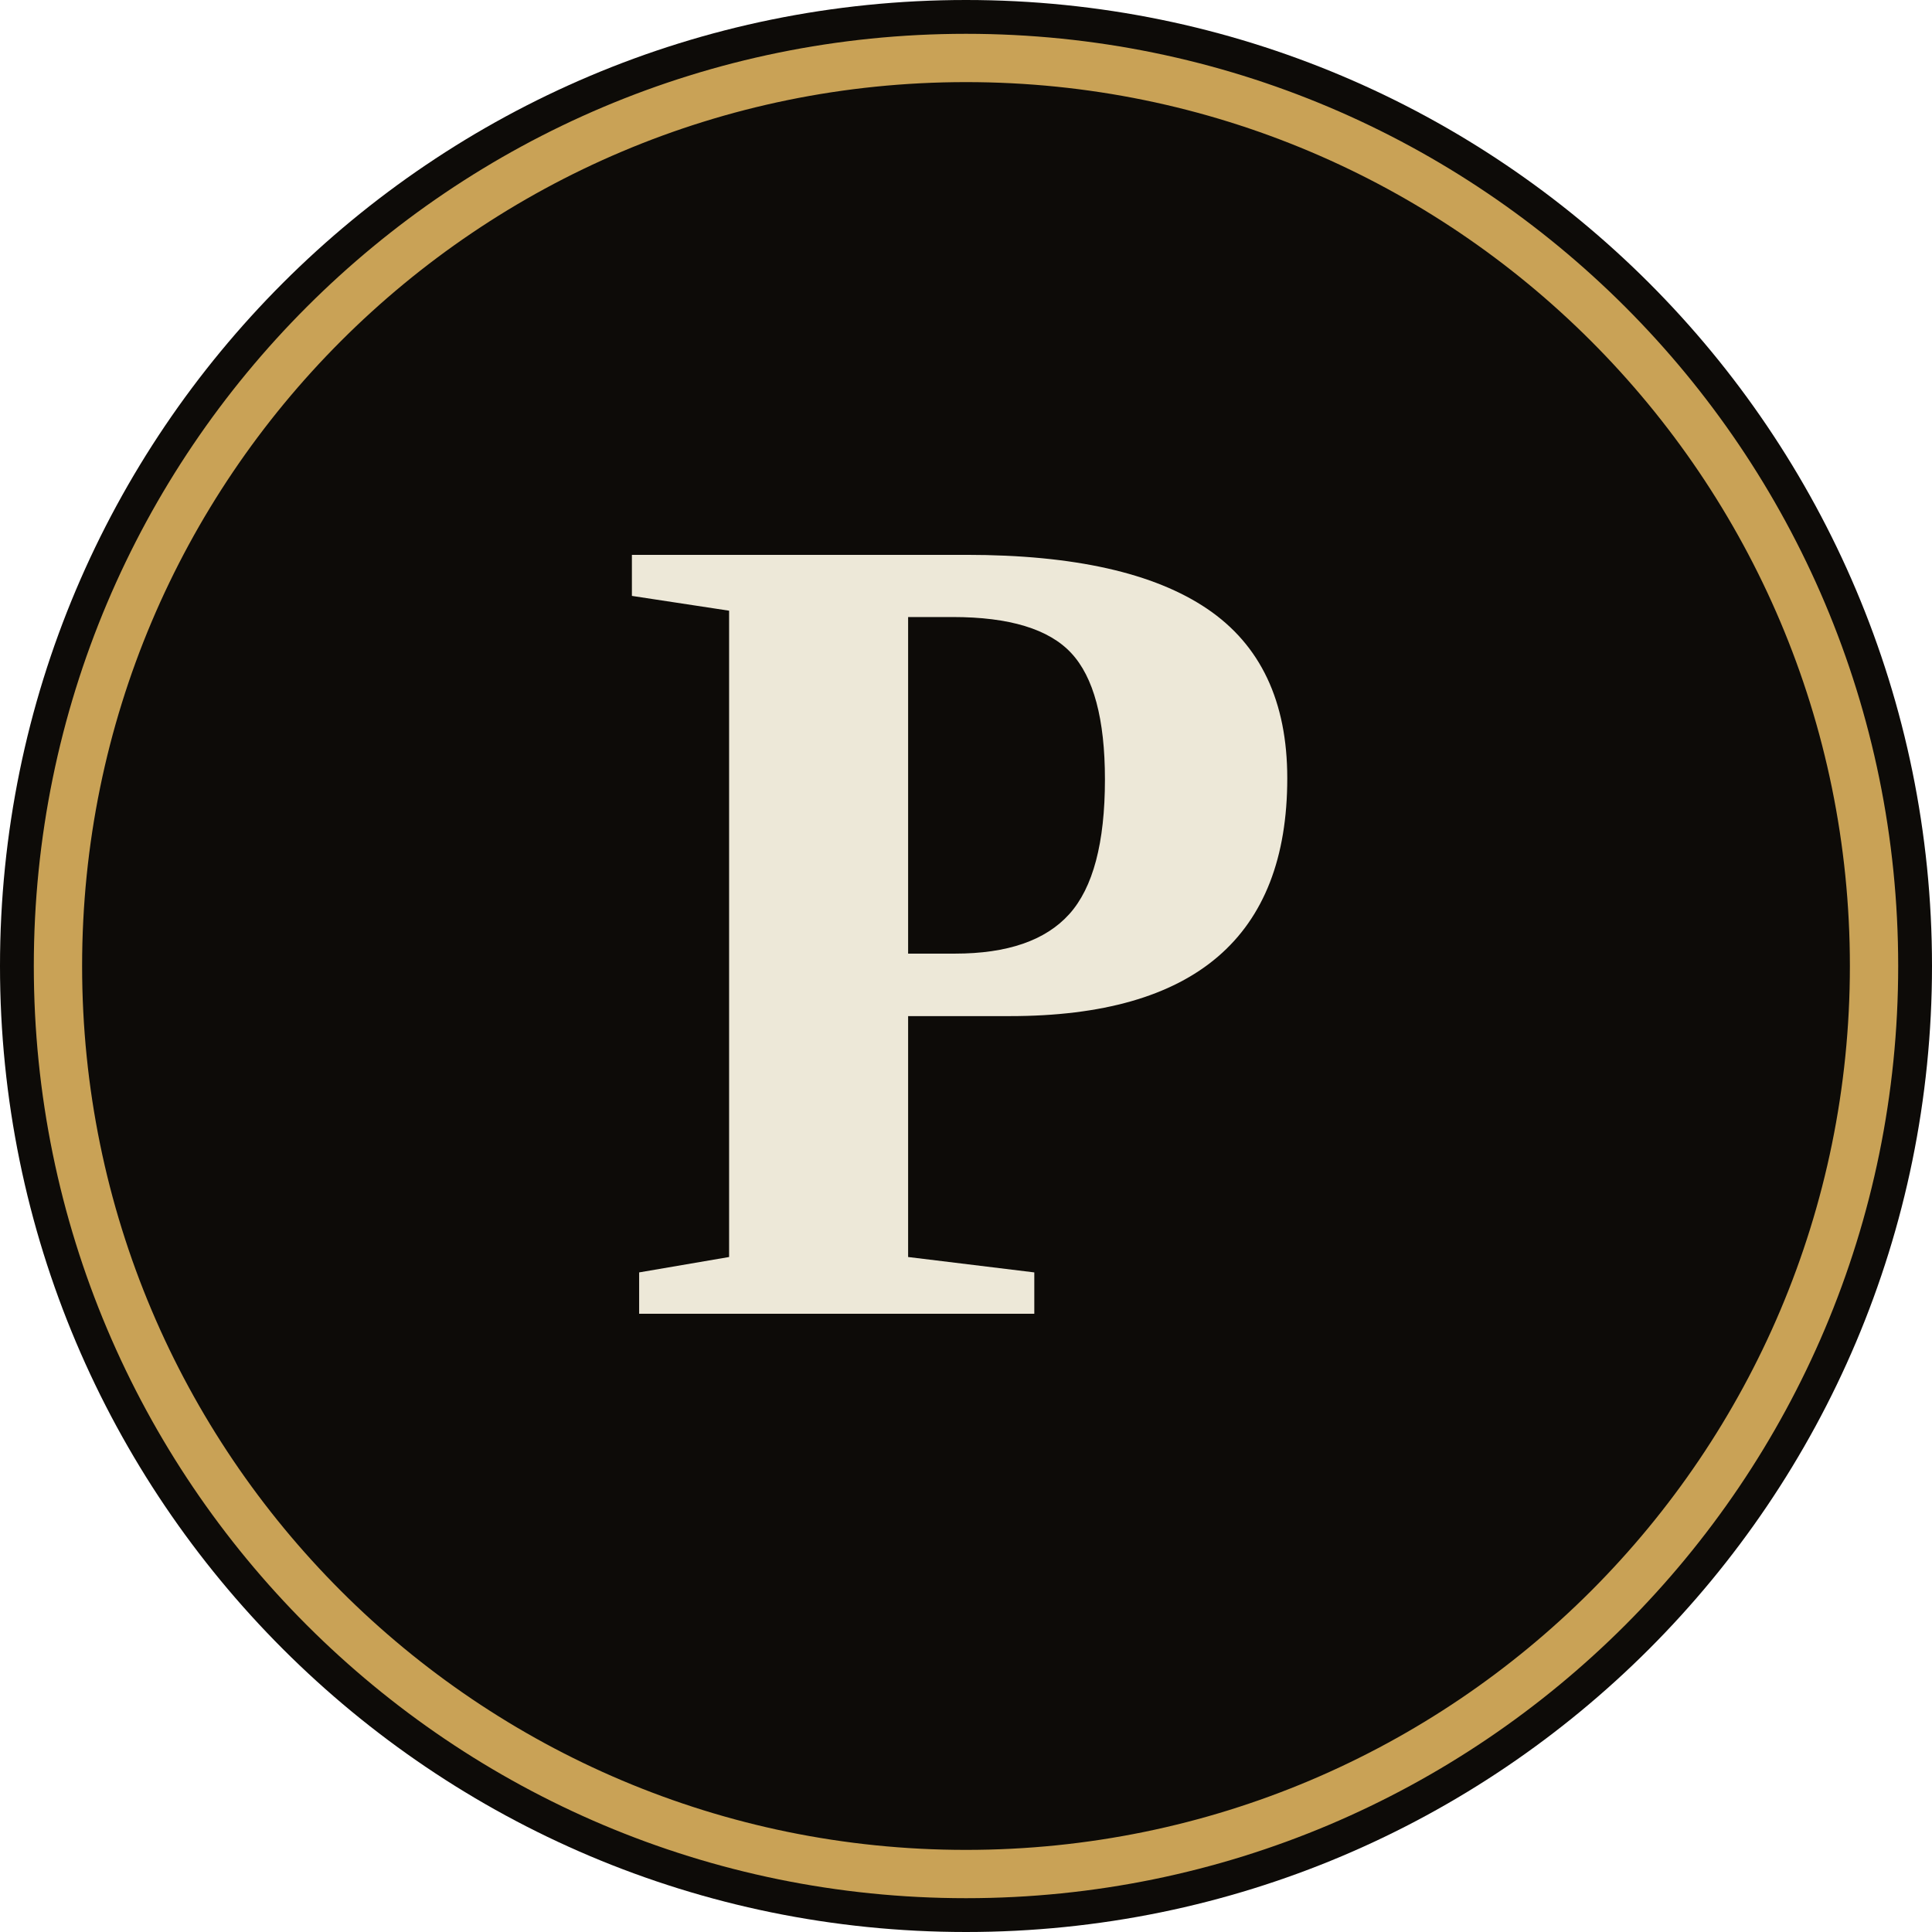
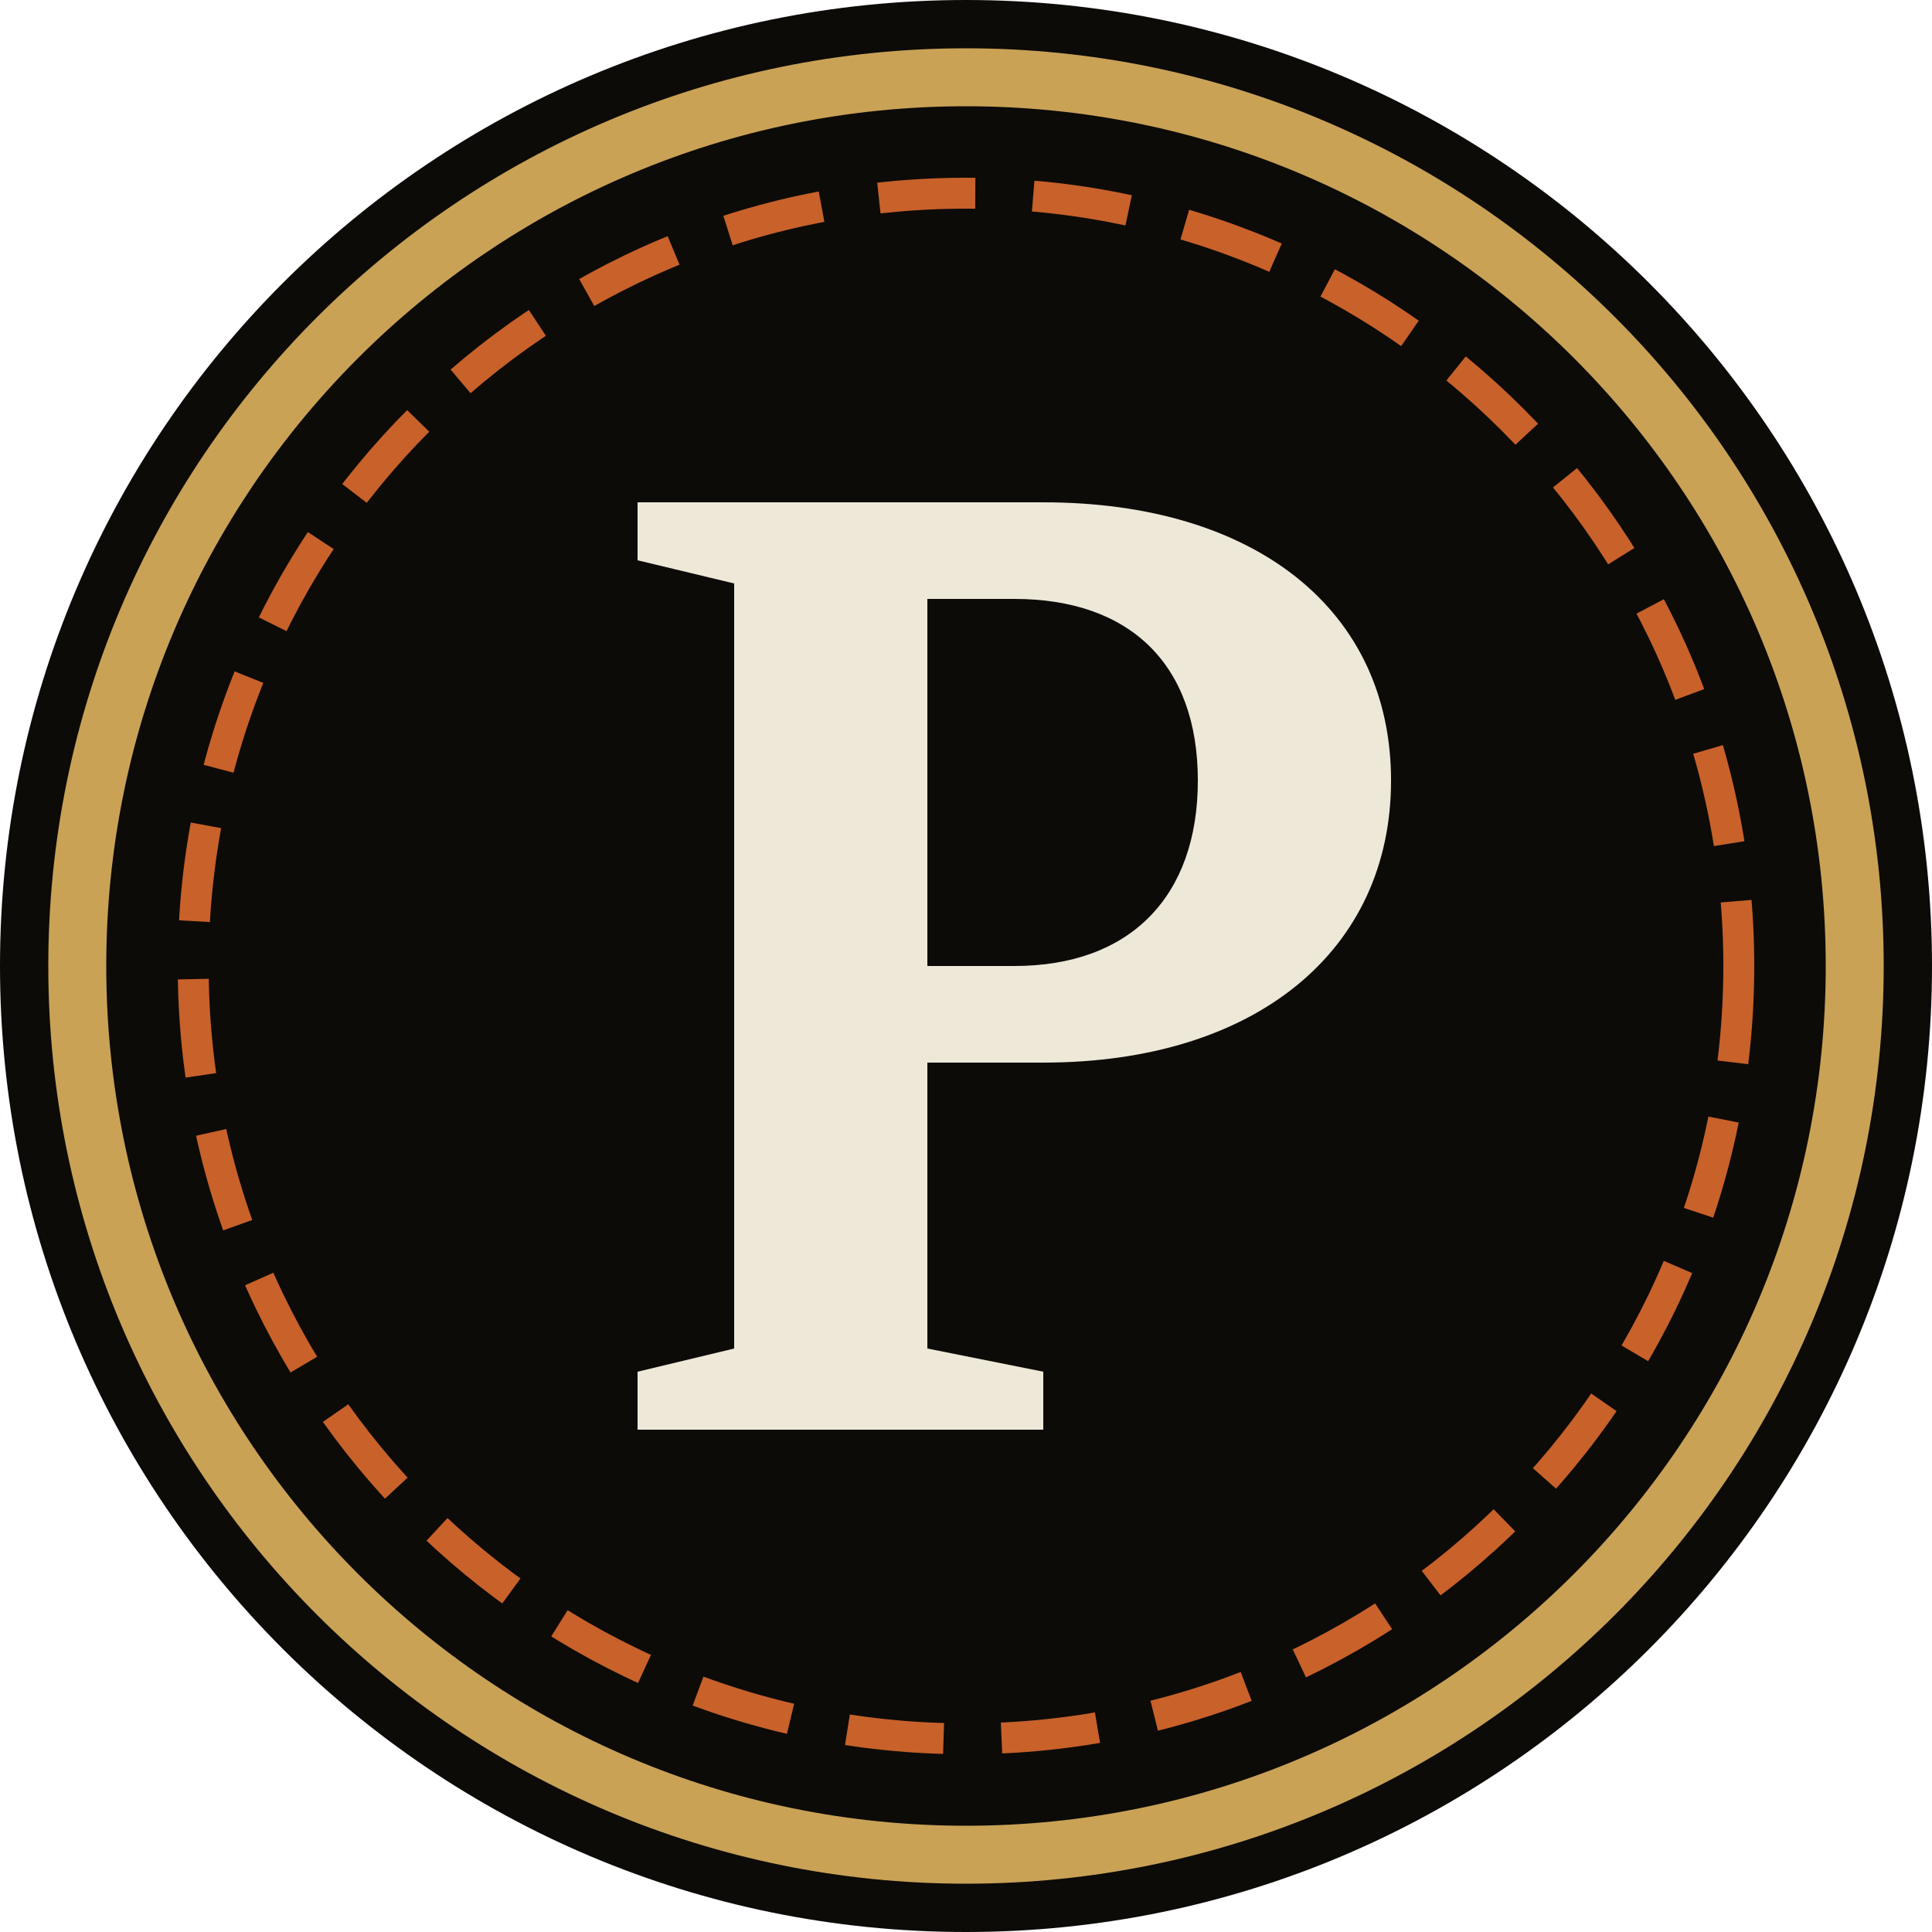
<svg xmlns="http://www.w3.org/2000/svg" viewBox="0 0 100 100">
  <circle cx="50" cy="50" r="50" fill="#0D0B08" />
-   <circle cx="50" cy="50" r="47" fill="none" stroke="#C9A256" stroke-width="2.5" />
-   <text x="50" y="68" font-family="Georgia,'Times New Roman',serif" font-size="60" font-weight="700" fill="#EDE8D8" text-anchor="middle">P</text>
+   <circle cx="50" cy="50" r="46" fill="none" stroke="#C9A256" stroke-width="3" />
+   <circle cx="50" cy="50" r="40" fill="none" stroke="#C8612A" stroke-width="1.6" stroke-dasharray="5 3" />
+   <path fill="#EDE8D8" d="M33 74v-3l5-1.2V30.2L33 29v-3h21c11 0 18 5.6 18 14.4S65 55 54 55h-6v14.8l6 1.2v3zm15-24h4.5c6 0 9.5-3.6 9.5-9.6S58.5 31 52.5 31H48z" />
</svg>
